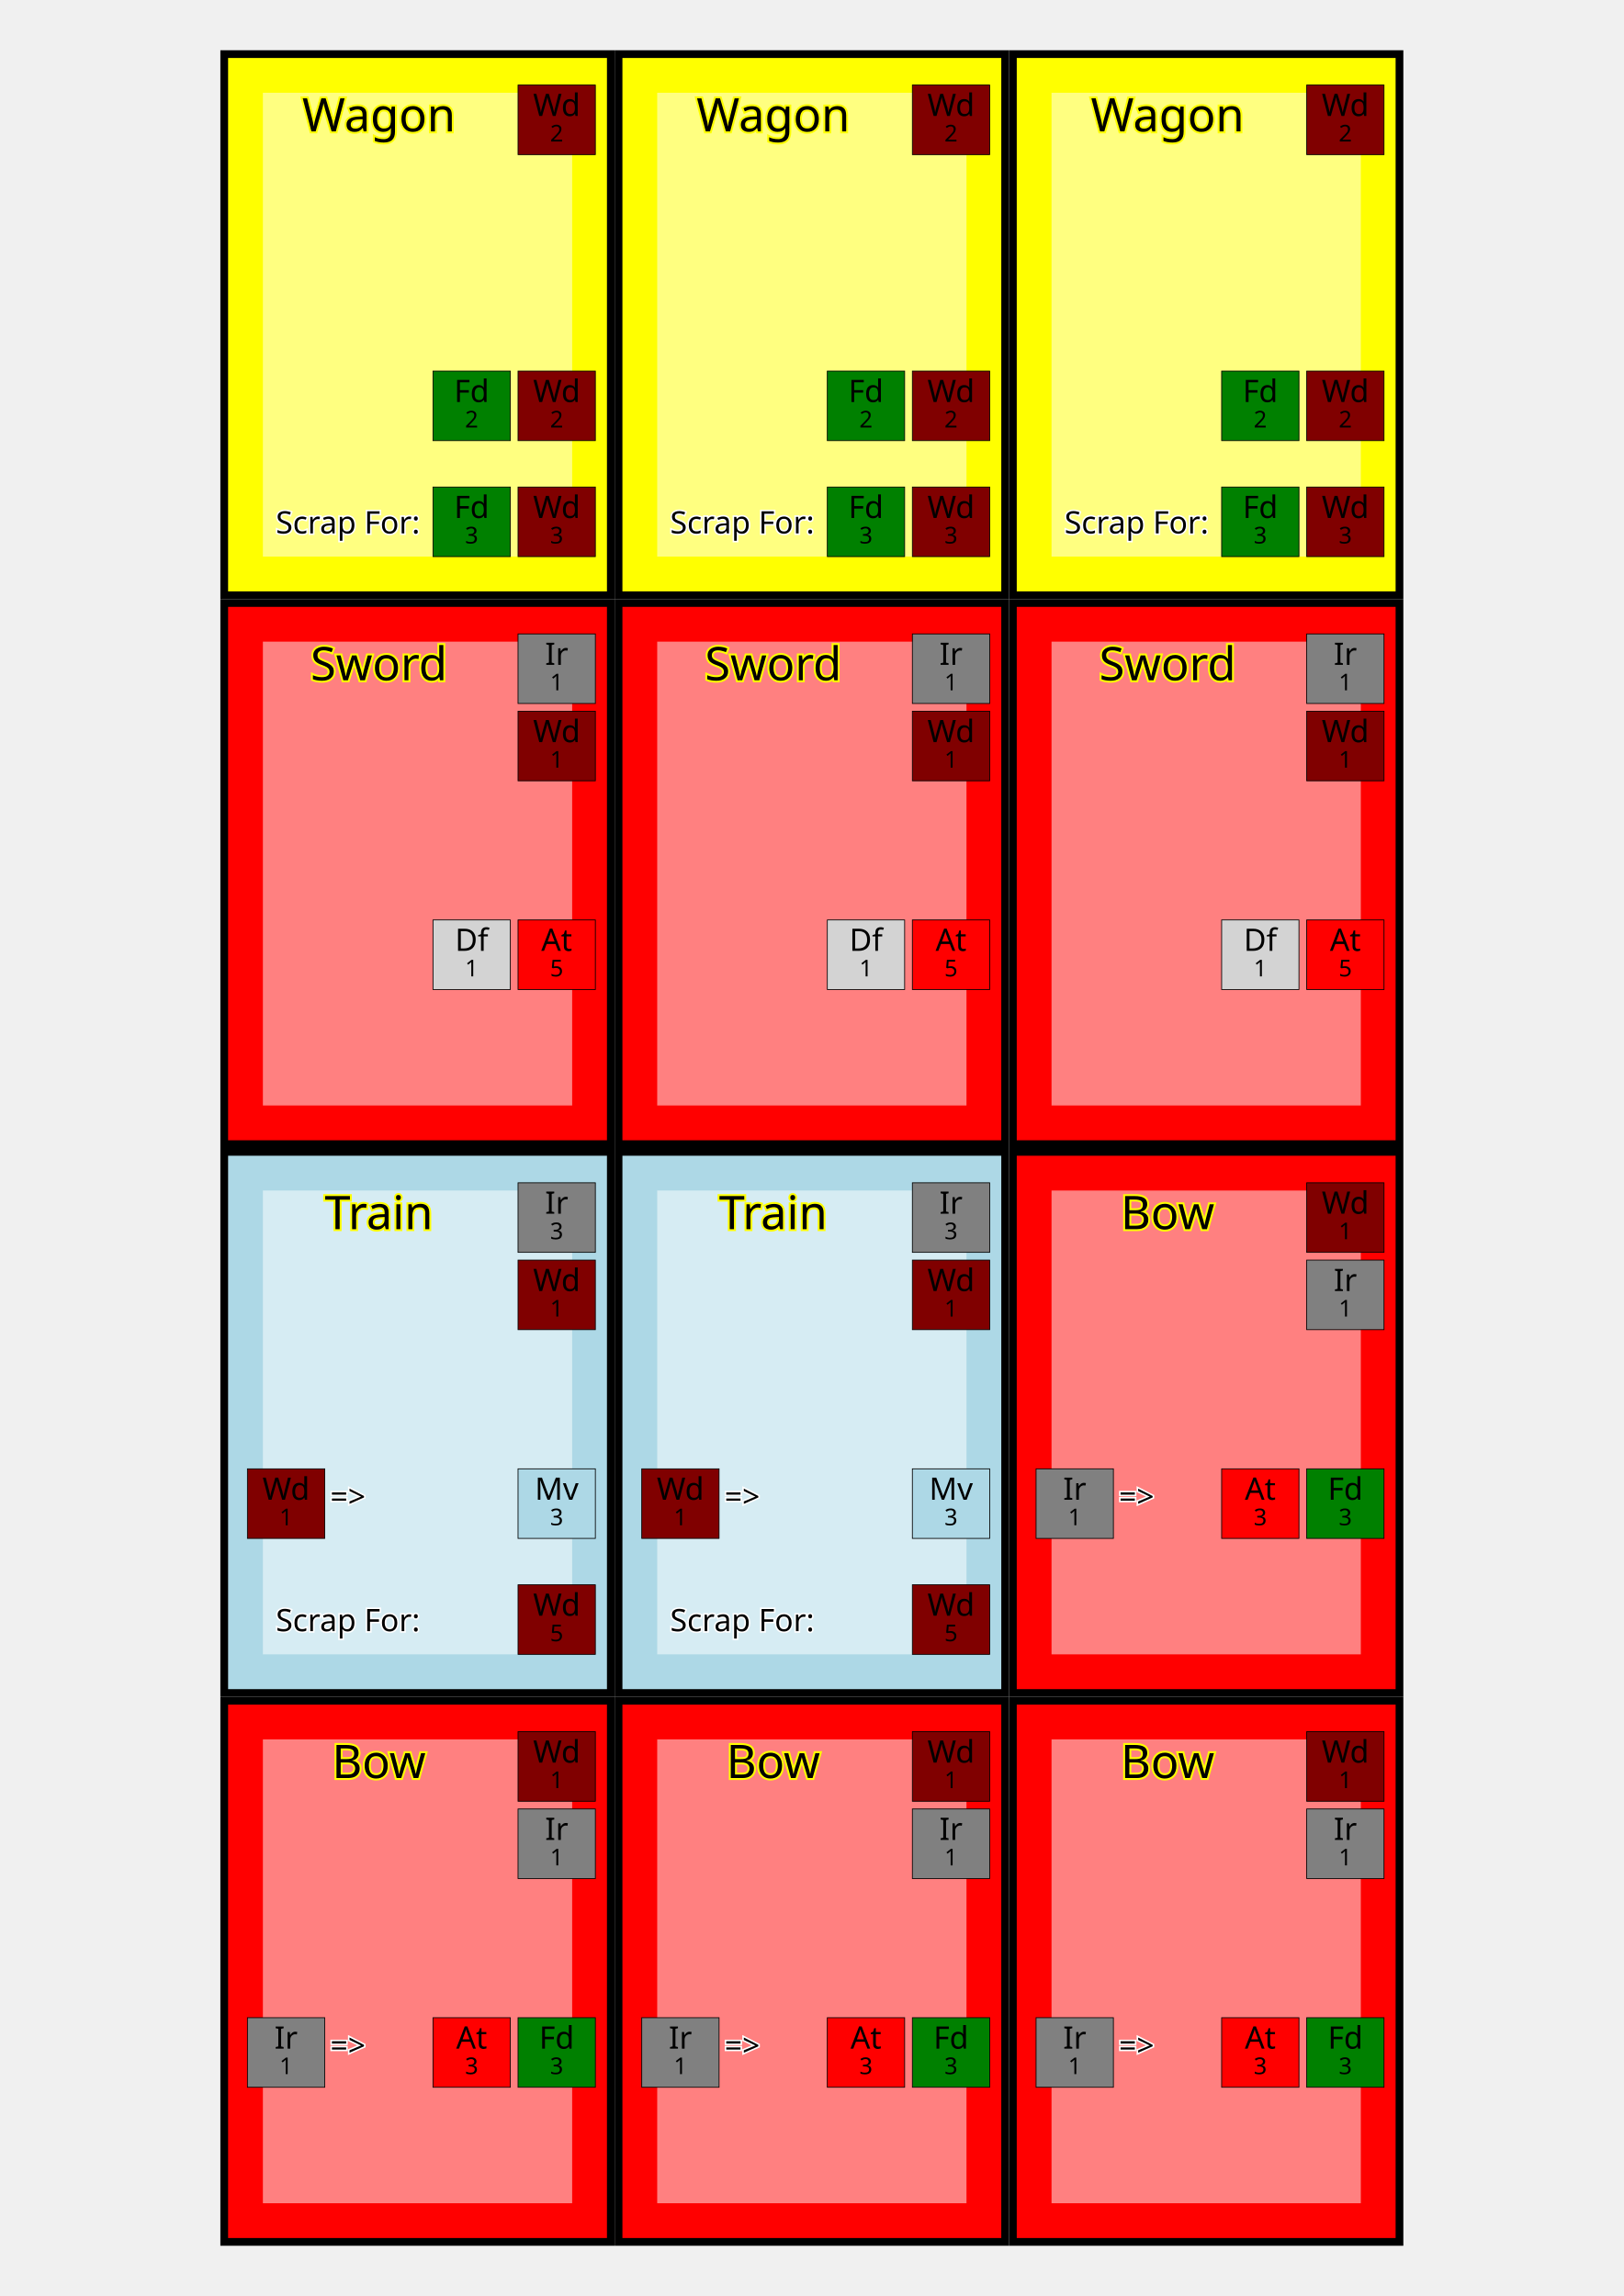
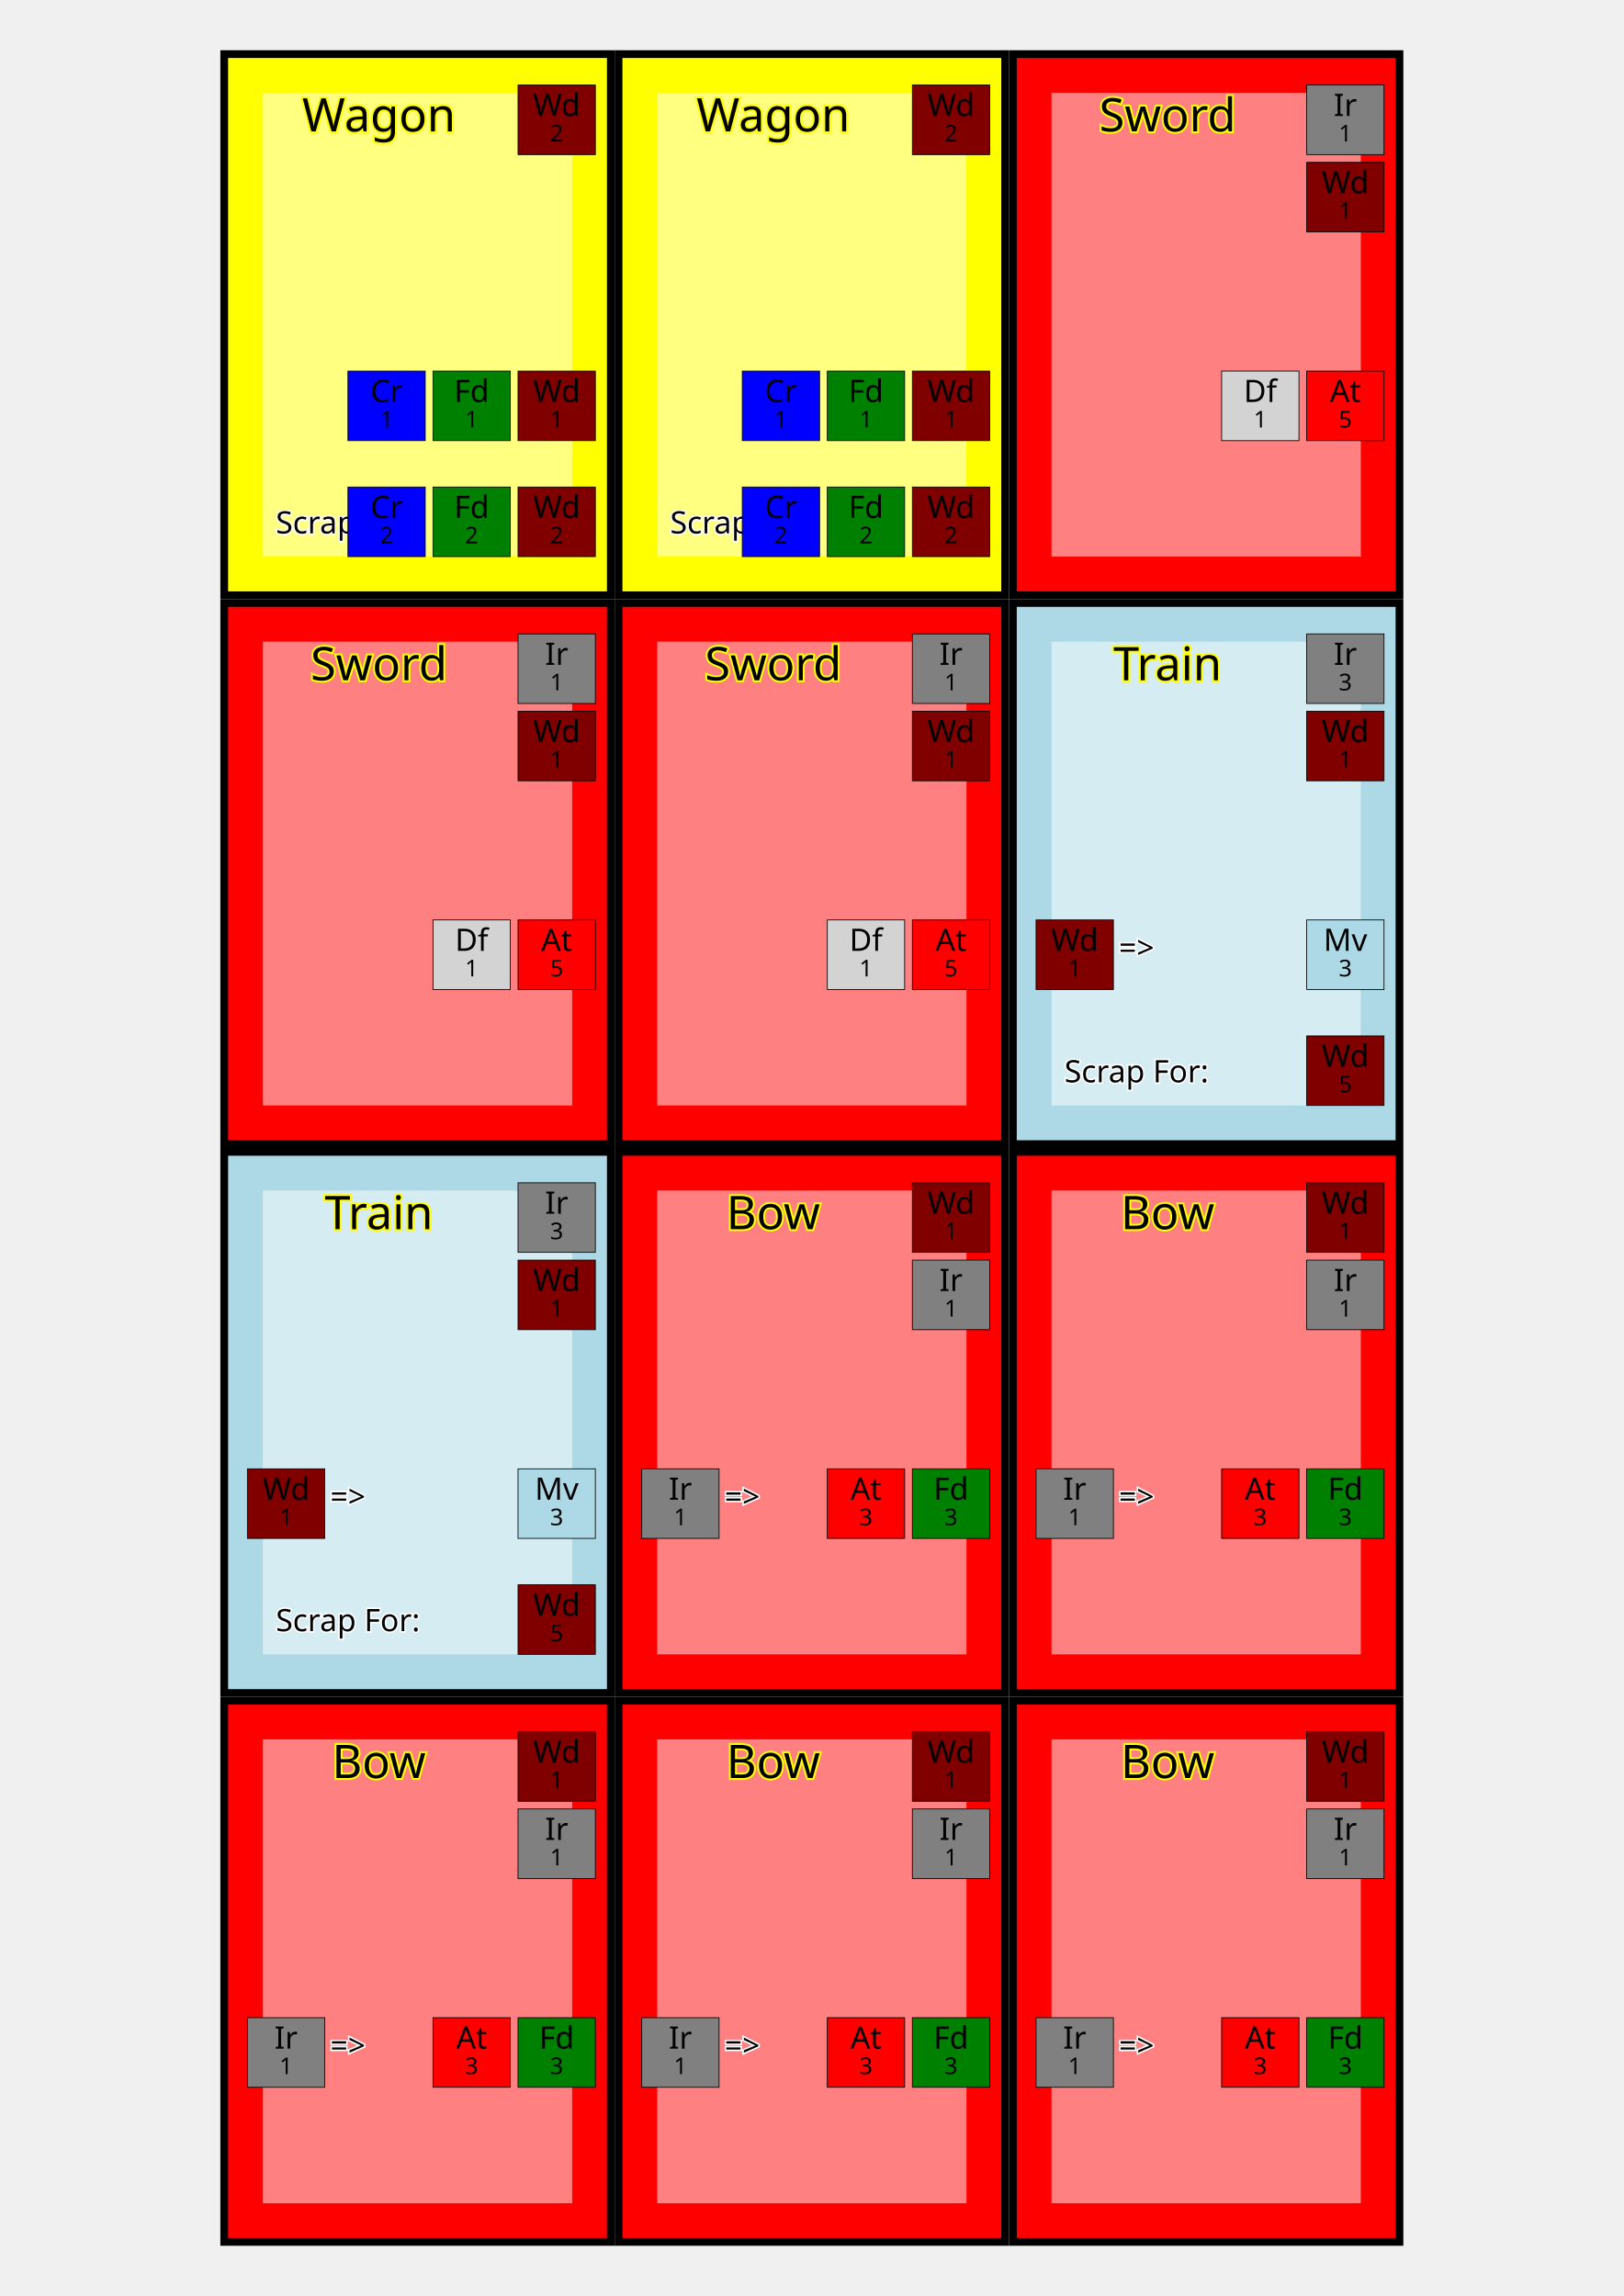
<svg xmlns="http://www.w3.org/2000/svg" version="1.1" width="210mm" height="297mm" viewBox="0 0 210 297">
  <g transform="translate(29 7)">
    <rect x="0" y="0" width="50" height="70" fill="yellow" stroke="black" stroke-width="1" />
    <rect x="5" y="5" width="40" height="60" fill="White" stroke="None" opacity="0.5" />
    <text x="20" y="10" fill="black" stroke="yellow" stroke-width="0.5" style="paint-order:stroke" text-anchor="middle" font-size="6" font-family="Rockwell">Wagon</text>
    <rect x="38" y="4" width="10" height="9" fill="maroon" stroke="black" stroke-width="0.1" />
    <text x="43" y="8" font-size="4" font-family="Rockwell" text-anchor="middle">Wd</text>
    <text x="43" y="11.3" font-size="3" font-family="Rockwell" text-anchor="middle">2</text>
    <rect x="38" y="41" width="10" height="9" fill="maroon" stroke="black" stroke-width="0.1" />
    <text x="43" y="45" font-size="4" font-family="Rockwell" text-anchor="middle">Wd</text>
-     <text x="43" y="48.3" font-size="3" font-family="Rockwell" text-anchor="middle">2</text>
+     <text x="43" y="48.3" font-size="3" font-family="Rockwell" text-anchor="middle">1</text>
    <rect x="27" y="41" width="10" height="9" fill="green" stroke="black" stroke-width="0.1" />
    <text x="32" y="45" font-size="4" font-family="Rockwell" text-anchor="middle">Fd</text>
-     <text x="32" y="48.3" font-size="3" font-family="Rockwell" text-anchor="middle">2</text>
-     <text x="16" y="62" fill="black" stroke="white" stroke-width="0.4" style="paint-order:stroke" text-anchor="middle" font-size="4" font-family="Rockwell">Scrap For:</text>
-     <rect x="38" y="56" width="10" height="9" fill="maroon" stroke="black" stroke-width="0.1" />
-     <text x="43" y="60" font-size="4" font-family="Rockwell" text-anchor="middle">Wd</text>
-     <text x="43" y="63.3" font-size="3" font-family="Rockwell" text-anchor="middle">3</text>
+     <text x="32" y="48.3" font-size="3" font-family="Rockwell" text-anchor="middle">1</text>
+     <rect x="16" y="41" width="10" height="9" fill="blue" stroke="black" stroke-width="0.1" />
+     <text x="21" y="45" font-size="4" font-family="Rockwell" text-anchor="middle">Cr</text>
+     <text x="21" y="48.3" font-size="3" font-family="Rockwell" text-anchor="middle">1</text>
+     <text x="16" y="62" fill="black" stroke="white" stroke-width="0.4" style="paint-order:stroke" text-anchor="middle" font-size="4" font-family="Rockwell">Scrap For:</text>
+     <rect x="38" y="56" width="10" height="9" fill="maroon" stroke="black" stroke-width="0.1" />
+     <text x="43" y="60" font-size="4" font-family="Rockwell" text-anchor="middle">Wd</text>
+     <text x="43" y="63.3" font-size="3" font-family="Rockwell" text-anchor="middle">2</text>
    <rect x="27" y="56" width="10" height="9" fill="green" stroke="black" stroke-width="0.1" />
    <text x="32" y="60" font-size="4" font-family="Rockwell" text-anchor="middle">Fd</text>
-     <text x="32" y="63.3" font-size="3" font-family="Rockwell" text-anchor="middle">3</text>
+     <text x="32" y="63.3" font-size="3" font-family="Rockwell" text-anchor="middle">2</text>
+     <rect x="16" y="56" width="10" height="9" fill="blue" stroke="black" stroke-width="0.1" />
+     <text x="21" y="60" font-size="4" font-family="Rockwell" text-anchor="middle">Cr</text>
+     <text x="21" y="63.3" font-size="3" font-family="Rockwell" text-anchor="middle">2</text>
  </g>
  <g transform="translate(80 7)">
    <rect x="0" y="0" width="50" height="70" fill="yellow" stroke="black" stroke-width="1" />
    <rect x="5" y="5" width="40" height="60" fill="White" stroke="None" opacity="0.5" />
    <text x="20" y="10" fill="black" stroke="yellow" stroke-width="0.5" style="paint-order:stroke" text-anchor="middle" font-size="6" font-family="Rockwell">Wagon</text>
    <rect x="38" y="4" width="10" height="9" fill="maroon" stroke="black" stroke-width="0.1" />
    <text x="43" y="8" font-size="4" font-family="Rockwell" text-anchor="middle">Wd</text>
    <text x="43" y="11.3" font-size="3" font-family="Rockwell" text-anchor="middle">2</text>
    <rect x="38" y="41" width="10" height="9" fill="maroon" stroke="black" stroke-width="0.1" />
    <text x="43" y="45" font-size="4" font-family="Rockwell" text-anchor="middle">Wd</text>
-     <text x="43" y="48.3" font-size="3" font-family="Rockwell" text-anchor="middle">2</text>
+     <text x="43" y="48.3" font-size="3" font-family="Rockwell" text-anchor="middle">1</text>
    <rect x="27" y="41" width="10" height="9" fill="green" stroke="black" stroke-width="0.1" />
    <text x="32" y="45" font-size="4" font-family="Rockwell" text-anchor="middle">Fd</text>
-     <text x="32" y="48.3" font-size="3" font-family="Rockwell" text-anchor="middle">2</text>
-     <text x="16" y="62" fill="black" stroke="white" stroke-width="0.4" style="paint-order:stroke" text-anchor="middle" font-size="4" font-family="Rockwell">Scrap For:</text>
-     <rect x="38" y="56" width="10" height="9" fill="maroon" stroke="black" stroke-width="0.1" />
-     <text x="43" y="60" font-size="4" font-family="Rockwell" text-anchor="middle">Wd</text>
-     <text x="43" y="63.3" font-size="3" font-family="Rockwell" text-anchor="middle">3</text>
+     <text x="32" y="48.3" font-size="3" font-family="Rockwell" text-anchor="middle">1</text>
+     <rect x="16" y="41" width="10" height="9" fill="blue" stroke="black" stroke-width="0.1" />
+     <text x="21" y="45" font-size="4" font-family="Rockwell" text-anchor="middle">Cr</text>
+     <text x="21" y="48.3" font-size="3" font-family="Rockwell" text-anchor="middle">1</text>
+     <text x="16" y="62" fill="black" stroke="white" stroke-width="0.4" style="paint-order:stroke" text-anchor="middle" font-size="4" font-family="Rockwell">Scrap For:</text>
+     <rect x="38" y="56" width="10" height="9" fill="maroon" stroke="black" stroke-width="0.1" />
+     <text x="43" y="60" font-size="4" font-family="Rockwell" text-anchor="middle">Wd</text>
+     <text x="43" y="63.3" font-size="3" font-family="Rockwell" text-anchor="middle">2</text>
    <rect x="27" y="56" width="10" height="9" fill="green" stroke="black" stroke-width="0.1" />
    <text x="32" y="60" font-size="4" font-family="Rockwell" text-anchor="middle">Fd</text>
-     <text x="32" y="63.3" font-size="3" font-family="Rockwell" text-anchor="middle">3</text>
+     <text x="32" y="63.3" font-size="3" font-family="Rockwell" text-anchor="middle">2</text>
+     <rect x="16" y="56" width="10" height="9" fill="blue" stroke="black" stroke-width="0.1" />
+     <text x="21" y="60" font-size="4" font-family="Rockwell" text-anchor="middle">Cr</text>
+     <text x="21" y="63.3" font-size="3" font-family="Rockwell" text-anchor="middle">2</text>
  </g>
  <g transform="translate(131 7)">
-     <rect x="0" y="0" width="50" height="70" fill="yellow" stroke="black" stroke-width="1" />
-     <rect x="5" y="5" width="40" height="60" fill="White" stroke="None" opacity="0.5" />
-     <text x="20" y="10" fill="black" stroke="yellow" stroke-width="0.5" style="paint-order:stroke" text-anchor="middle" font-size="6" font-family="Rockwell">Wagon</text>
-     <rect x="38" y="4" width="10" height="9" fill="maroon" stroke="black" stroke-width="0.1" />
-     <text x="43" y="8" font-size="4" font-family="Rockwell" text-anchor="middle">Wd</text>
-     <text x="43" y="11.3" font-size="3" font-family="Rockwell" text-anchor="middle">2</text>
-     <rect x="38" y="41" width="10" height="9" fill="maroon" stroke="black" stroke-width="0.1" />
-     <text x="43" y="45" font-size="4" font-family="Rockwell" text-anchor="middle">Wd</text>
-     <text x="43" y="48.3" font-size="3" font-family="Rockwell" text-anchor="middle">2</text>
-     <rect x="27" y="41" width="10" height="9" fill="green" stroke="black" stroke-width="0.1" />
-     <text x="32" y="45" font-size="4" font-family="Rockwell" text-anchor="middle">Fd</text>
-     <text x="32" y="48.3" font-size="3" font-family="Rockwell" text-anchor="middle">2</text>
-     <text x="16" y="62" fill="black" stroke="white" stroke-width="0.4" style="paint-order:stroke" text-anchor="middle" font-size="4" font-family="Rockwell">Scrap For:</text>
-     <rect x="38" y="56" width="10" height="9" fill="maroon" stroke="black" stroke-width="0.1" />
-     <text x="43" y="60" font-size="4" font-family="Rockwell" text-anchor="middle">Wd</text>
-     <text x="43" y="63.3" font-size="3" font-family="Rockwell" text-anchor="middle">3</text>
-     <rect x="27" y="56" width="10" height="9" fill="green" stroke="black" stroke-width="0.1" />
-     <text x="32" y="60" font-size="4" font-family="Rockwell" text-anchor="middle">Fd</text>
-     <text x="32" y="63.3" font-size="3" font-family="Rockwell" text-anchor="middle">3</text>
-   </g>
-   <g transform="translate(29 78)">
    <rect x="0" y="0" width="50" height="70" fill="red" stroke="black" stroke-width="1" />
    <rect x="5" y="5" width="40" height="60" fill="White" stroke="None" opacity="0.5" />
    <text x="20" y="10" fill="black" stroke="yellow" stroke-width="0.5" style="paint-order:stroke" text-anchor="middle" font-size="6" font-family="Rockwell">Sword</text>
    <rect x="38" y="4" width="10" height="9" fill="gray" stroke="black" stroke-width="0.1" />
    <text x="43" y="8" font-size="4" font-family="Rockwell" text-anchor="middle">Ir</text>
    <text x="43" y="11.3" font-size="3" font-family="Rockwell" text-anchor="middle">1</text>
    <rect x="38" y="14" width="10" height="9" fill="maroon" stroke="black" stroke-width="0.1" />
    <text x="43" y="18" font-size="4" font-family="Rockwell" text-anchor="middle">Wd</text>
    <text x="43" y="21.3" font-size="3" font-family="Rockwell" text-anchor="middle">1</text>
    <rect x="38" y="41" width="10" height="9" fill="red" stroke="black" stroke-width="0.1" />
    <text x="43" y="45" font-size="4" font-family="Rockwell" text-anchor="middle">At</text>
    <text x="43" y="48.3" font-size="3" font-family="Rockwell" text-anchor="middle">5</text>
    <rect x="27" y="41" width="10" height="9" fill="lightgray" stroke="black" stroke-width="0.1" />
    <text x="32" y="45" font-size="4" font-family="Rockwell" text-anchor="middle">Df</text>
    <text x="32" y="48.3" font-size="3" font-family="Rockwell" text-anchor="middle">1</text>
  </g>
-   <g transform="translate(80 78)">
+   <g transform="translate(29 78)">
    <rect x="0" y="0" width="50" height="70" fill="red" stroke="black" stroke-width="1" />
    <rect x="5" y="5" width="40" height="60" fill="White" stroke="None" opacity="0.5" />
    <text x="20" y="10" fill="black" stroke="yellow" stroke-width="0.5" style="paint-order:stroke" text-anchor="middle" font-size="6" font-family="Rockwell">Sword</text>
    <rect x="38" y="4" width="10" height="9" fill="gray" stroke="black" stroke-width="0.1" />
    <text x="43" y="8" font-size="4" font-family="Rockwell" text-anchor="middle">Ir</text>
    <text x="43" y="11.3" font-size="3" font-family="Rockwell" text-anchor="middle">1</text>
    <rect x="38" y="14" width="10" height="9" fill="maroon" stroke="black" stroke-width="0.1" />
    <text x="43" y="18" font-size="4" font-family="Rockwell" text-anchor="middle">Wd</text>
    <text x="43" y="21.3" font-size="3" font-family="Rockwell" text-anchor="middle">1</text>
    <rect x="38" y="41" width="10" height="9" fill="red" stroke="black" stroke-width="0.1" />
    <text x="43" y="45" font-size="4" font-family="Rockwell" text-anchor="middle">At</text>
    <text x="43" y="48.3" font-size="3" font-family="Rockwell" text-anchor="middle">5</text>
    <rect x="27" y="41" width="10" height="9" fill="lightgray" stroke="black" stroke-width="0.1" />
    <text x="32" y="45" font-size="4" font-family="Rockwell" text-anchor="middle">Df</text>
    <text x="32" y="48.3" font-size="3" font-family="Rockwell" text-anchor="middle">1</text>
  </g>
-   <g transform="translate(131 78)">
+   <g transform="translate(80 78)">
    <rect x="0" y="0" width="50" height="70" fill="red" stroke="black" stroke-width="1" />
    <rect x="5" y="5" width="40" height="60" fill="White" stroke="None" opacity="0.5" />
    <text x="20" y="10" fill="black" stroke="yellow" stroke-width="0.5" style="paint-order:stroke" text-anchor="middle" font-size="6" font-family="Rockwell">Sword</text>
    <rect x="38" y="4" width="10" height="9" fill="gray" stroke="black" stroke-width="0.1" />
    <text x="43" y="8" font-size="4" font-family="Rockwell" text-anchor="middle">Ir</text>
    <text x="43" y="11.3" font-size="3" font-family="Rockwell" text-anchor="middle">1</text>
    <rect x="38" y="14" width="10" height="9" fill="maroon" stroke="black" stroke-width="0.1" />
    <text x="43" y="18" font-size="4" font-family="Rockwell" text-anchor="middle">Wd</text>
    <text x="43" y="21.3" font-size="3" font-family="Rockwell" text-anchor="middle">1</text>
    <rect x="38" y="41" width="10" height="9" fill="red" stroke="black" stroke-width="0.1" />
    <text x="43" y="45" font-size="4" font-family="Rockwell" text-anchor="middle">At</text>
    <text x="43" y="48.3" font-size="3" font-family="Rockwell" text-anchor="middle">5</text>
    <rect x="27" y="41" width="10" height="9" fill="lightgray" stroke="black" stroke-width="0.1" />
    <text x="32" y="45" font-size="4" font-family="Rockwell" text-anchor="middle">Df</text>
    <text x="32" y="48.3" font-size="3" font-family="Rockwell" text-anchor="middle">1</text>
  </g>
+   <g transform="translate(131 78)">
+     <rect x="0" y="0" width="50" height="70" fill="lightblue" stroke="black" stroke-width="1" />
+     <rect x="5" y="5" width="40" height="60" fill="White" stroke="None" opacity="0.5" />
+     <text x="20" y="10" fill="black" stroke="yellow" stroke-width="0.5" style="paint-order:stroke" text-anchor="middle" font-size="6" font-family="Rockwell">Train</text>
+     <rect x="38" y="4" width="10" height="9" fill="gray" stroke="black" stroke-width="0.1" />
+     <text x="43" y="8" font-size="4" font-family="Rockwell" text-anchor="middle">Ir</text>
+     <text x="43" y="11.3" font-size="3" font-family="Rockwell" text-anchor="middle">3</text>
+     <rect x="38" y="14" width="10" height="9" fill="maroon" stroke="black" stroke-width="0.1" />
+     <text x="43" y="18" font-size="4" font-family="Rockwell" text-anchor="middle">Wd</text>
+     <text x="43" y="21.3" font-size="3" font-family="Rockwell" text-anchor="middle">1</text>
+     <rect x="38" y="41" width="10" height="9" fill="lightblue" stroke="black" stroke-width="0.1" />
+     <text x="43" y="45" font-size="4" font-family="Rockwell" text-anchor="middle">Mv</text>
+     <text x="43" y="48.3" font-size="3" font-family="Rockwell" text-anchor="middle">3</text>
+     <rect x="3" y="41" width="10" height="9" fill="maroon" stroke="black" stroke-width="0.1" />
+     <text x="8" y="45" font-size="4" font-family="Rockwell" text-anchor="middle">Wd</text>
+     <text x="8" y="48.3" font-size="3" font-family="Rockwell" text-anchor="middle">1</text>
+     <text x="16" y="46" fill="black" stroke="white" stroke-width="0.4" style="paint-order:stroke" text-anchor="middle" font-size="4" font-family="Rockwell">=&gt;</text>
+     <text x="16" y="62" fill="black" stroke="white" stroke-width="0.4" style="paint-order:stroke" text-anchor="middle" font-size="4" font-family="Rockwell">Scrap For:</text>
+     <rect x="38" y="56" width="10" height="9" fill="maroon" stroke="black" stroke-width="0.1" />
+     <text x="43" y="60" font-size="4" font-family="Rockwell" text-anchor="middle">Wd</text>
+     <text x="43" y="63.3" font-size="3" font-family="Rockwell" text-anchor="middle">5</text>
+   </g>
  <g transform="translate(29 149)">
    <rect x="0" y="0" width="50" height="70" fill="lightblue" stroke="black" stroke-width="1" />
    <rect x="5" y="5" width="40" height="60" fill="White" stroke="None" opacity="0.5" />
    <text x="20" y="10" fill="black" stroke="yellow" stroke-width="0.5" style="paint-order:stroke" text-anchor="middle" font-size="6" font-family="Rockwell">Train</text>
    <rect x="38" y="4" width="10" height="9" fill="gray" stroke="black" stroke-width="0.1" />
    <text x="43" y="8" font-size="4" font-family="Rockwell" text-anchor="middle">Ir</text>
    <text x="43" y="11.3" font-size="3" font-family="Rockwell" text-anchor="middle">3</text>
    <rect x="38" y="14" width="10" height="9" fill="maroon" stroke="black" stroke-width="0.1" />
    <text x="43" y="18" font-size="4" font-family="Rockwell" text-anchor="middle">Wd</text>
    <text x="43" y="21.3" font-size="3" font-family="Rockwell" text-anchor="middle">1</text>
    <rect x="38" y="41" width="10" height="9" fill="lightblue" stroke="black" stroke-width="0.1" />
    <text x="43" y="45" font-size="4" font-family="Rockwell" text-anchor="middle">Mv</text>
    <text x="43" y="48.3" font-size="3" font-family="Rockwell" text-anchor="middle">3</text>
    <rect x="3" y="41" width="10" height="9" fill="maroon" stroke="black" stroke-width="0.1" />
    <text x="8" y="45" font-size="4" font-family="Rockwell" text-anchor="middle">Wd</text>
    <text x="8" y="48.3" font-size="3" font-family="Rockwell" text-anchor="middle">1</text>
    <text x="16" y="46" fill="black" stroke="white" stroke-width="0.4" style="paint-order:stroke" text-anchor="middle" font-size="4" font-family="Rockwell">=&gt;</text>
    <text x="16" y="62" fill="black" stroke="white" stroke-width="0.4" style="paint-order:stroke" text-anchor="middle" font-size="4" font-family="Rockwell">Scrap For:</text>
    <rect x="38" y="56" width="10" height="9" fill="maroon" stroke="black" stroke-width="0.1" />
    <text x="43" y="60" font-size="4" font-family="Rockwell" text-anchor="middle">Wd</text>
    <text x="43" y="63.3" font-size="3" font-family="Rockwell" text-anchor="middle">5</text>
  </g>
  <g transform="translate(80 149)">
-     <rect x="0" y="0" width="50" height="70" fill="lightblue" stroke="black" stroke-width="1" />
-     <rect x="5" y="5" width="40" height="60" fill="White" stroke="None" opacity="0.5" />
-     <text x="20" y="10" fill="black" stroke="yellow" stroke-width="0.5" style="paint-order:stroke" text-anchor="middle" font-size="6" font-family="Rockwell">Train</text>
-     <rect x="38" y="4" width="10" height="9" fill="gray" stroke="black" stroke-width="0.1" />
-     <text x="43" y="8" font-size="4" font-family="Rockwell" text-anchor="middle">Ir</text>
-     <text x="43" y="11.3" font-size="3" font-family="Rockwell" text-anchor="middle">3</text>
-     <rect x="38" y="14" width="10" height="9" fill="maroon" stroke="black" stroke-width="0.1" />
-     <text x="43" y="18" font-size="4" font-family="Rockwell" text-anchor="middle">Wd</text>
-     <text x="43" y="21.3" font-size="3" font-family="Rockwell" text-anchor="middle">1</text>
-     <rect x="38" y="41" width="10" height="9" fill="lightblue" stroke="black" stroke-width="0.1" />
-     <text x="43" y="45" font-size="4" font-family="Rockwell" text-anchor="middle">Mv</text>
-     <text x="43" y="48.3" font-size="3" font-family="Rockwell" text-anchor="middle">3</text>
-     <rect x="3" y="41" width="10" height="9" fill="maroon" stroke="black" stroke-width="0.1" />
-     <text x="8" y="45" font-size="4" font-family="Rockwell" text-anchor="middle">Wd</text>
-     <text x="8" y="48.3" font-size="3" font-family="Rockwell" text-anchor="middle">1</text>
-     <text x="16" y="46" fill="black" stroke="white" stroke-width="0.4" style="paint-order:stroke" text-anchor="middle" font-size="4" font-family="Rockwell">=&gt;</text>
-     <text x="16" y="62" fill="black" stroke="white" stroke-width="0.4" style="paint-order:stroke" text-anchor="middle" font-size="4" font-family="Rockwell">Scrap For:</text>
-     <rect x="38" y="56" width="10" height="9" fill="maroon" stroke="black" stroke-width="0.1" />
-     <text x="43" y="60" font-size="4" font-family="Rockwell" text-anchor="middle">Wd</text>
-     <text x="43" y="63.3" font-size="3" font-family="Rockwell" text-anchor="middle">5</text>
+     <rect x="0" y="0" width="50" height="70" fill="red" stroke="black" stroke-width="1" />
+     <rect x="5" y="5" width="40" height="60" fill="White" stroke="None" opacity="0.5" />
+     <text x="20" y="10" fill="black" stroke="yellow" stroke-width="0.5" style="paint-order:stroke" text-anchor="middle" font-size="6" font-family="Rockwell">Bow</text>
+     <rect x="38" y="4" width="10" height="9" fill="maroon" stroke="black" stroke-width="0.1" />
+     <text x="43" y="8" font-size="4" font-family="Rockwell" text-anchor="middle">Wd</text>
+     <text x="43" y="11.3" font-size="3" font-family="Rockwell" text-anchor="middle">1</text>
+     <rect x="38" y="14" width="10" height="9" fill="gray" stroke="black" stroke-width="0.1" />
+     <text x="43" y="18" font-size="4" font-family="Rockwell" text-anchor="middle">Ir</text>
+     <text x="43" y="21.3" font-size="3" font-family="Rockwell" text-anchor="middle">1</text>
+     <rect x="38" y="41" width="10" height="9" fill="green" stroke="black" stroke-width="0.1" />
+     <text x="43" y="45" font-size="4" font-family="Rockwell" text-anchor="middle">Fd</text>
+     <text x="43" y="48.3" font-size="3" font-family="Rockwell" text-anchor="middle">3</text>
+     <rect x="27" y="41" width="10" height="9" fill="red" stroke="black" stroke-width="0.1" />
+     <text x="32" y="45" font-size="4" font-family="Rockwell" text-anchor="middle">At</text>
+     <text x="32" y="48.3" font-size="3" font-family="Rockwell" text-anchor="middle">3</text>
+     <rect x="3" y="41" width="10" height="9" fill="gray" stroke="black" stroke-width="0.1" />
+     <text x="8" y="45" font-size="4" font-family="Rockwell" text-anchor="middle">Ir</text>
+     <text x="8" y="48.3" font-size="3" font-family="Rockwell" text-anchor="middle">1</text>
+     <text x="16" y="46" fill="black" stroke="white" stroke-width="0.4" style="paint-order:stroke" text-anchor="middle" font-size="4" font-family="Rockwell">=&gt;</text>
  </g>
  <g transform="translate(131 149)">
    <rect x="0" y="0" width="50" height="70" fill="red" stroke="black" stroke-width="1" />
    <rect x="5" y="5" width="40" height="60" fill="White" stroke="None" opacity="0.5" />
    <text x="20" y="10" fill="black" stroke="yellow" stroke-width="0.5" style="paint-order:stroke" text-anchor="middle" font-size="6" font-family="Rockwell">Bow</text>
    <rect x="38" y="4" width="10" height="9" fill="maroon" stroke="black" stroke-width="0.1" />
    <text x="43" y="8" font-size="4" font-family="Rockwell" text-anchor="middle">Wd</text>
    <text x="43" y="11.3" font-size="3" font-family="Rockwell" text-anchor="middle">1</text>
    <rect x="38" y="14" width="10" height="9" fill="gray" stroke="black" stroke-width="0.1" />
    <text x="43" y="18" font-size="4" font-family="Rockwell" text-anchor="middle">Ir</text>
    <text x="43" y="21.3" font-size="3" font-family="Rockwell" text-anchor="middle">1</text>
    <rect x="38" y="41" width="10" height="9" fill="green" stroke="black" stroke-width="0.1" />
    <text x="43" y="45" font-size="4" font-family="Rockwell" text-anchor="middle">Fd</text>
    <text x="43" y="48.3" font-size="3" font-family="Rockwell" text-anchor="middle">3</text>
    <rect x="27" y="41" width="10" height="9" fill="red" stroke="black" stroke-width="0.1" />
    <text x="32" y="45" font-size="4" font-family="Rockwell" text-anchor="middle">At</text>
    <text x="32" y="48.3" font-size="3" font-family="Rockwell" text-anchor="middle">3</text>
    <rect x="3" y="41" width="10" height="9" fill="gray" stroke="black" stroke-width="0.1" />
    <text x="8" y="45" font-size="4" font-family="Rockwell" text-anchor="middle">Ir</text>
    <text x="8" y="48.3" font-size="3" font-family="Rockwell" text-anchor="middle">1</text>
    <text x="16" y="46" fill="black" stroke="white" stroke-width="0.4" style="paint-order:stroke" text-anchor="middle" font-size="4" font-family="Rockwell">=&gt;</text>
  </g>
  <g transform="translate(29 220)">
    <rect x="0" y="0" width="50" height="70" fill="red" stroke="black" stroke-width="1" />
    <rect x="5" y="5" width="40" height="60" fill="White" stroke="None" opacity="0.5" />
    <text x="20" y="10" fill="black" stroke="yellow" stroke-width="0.5" style="paint-order:stroke" text-anchor="middle" font-size="6" font-family="Rockwell">Bow</text>
    <rect x="38" y="4" width="10" height="9" fill="maroon" stroke="black" stroke-width="0.1" />
    <text x="43" y="8" font-size="4" font-family="Rockwell" text-anchor="middle">Wd</text>
    <text x="43" y="11.3" font-size="3" font-family="Rockwell" text-anchor="middle">1</text>
    <rect x="38" y="14" width="10" height="9" fill="gray" stroke="black" stroke-width="0.1" />
    <text x="43" y="18" font-size="4" font-family="Rockwell" text-anchor="middle">Ir</text>
    <text x="43" y="21.3" font-size="3" font-family="Rockwell" text-anchor="middle">1</text>
    <rect x="38" y="41" width="10" height="9" fill="green" stroke="black" stroke-width="0.1" />
    <text x="43" y="45" font-size="4" font-family="Rockwell" text-anchor="middle">Fd</text>
    <text x="43" y="48.3" font-size="3" font-family="Rockwell" text-anchor="middle">3</text>
    <rect x="27" y="41" width="10" height="9" fill="red" stroke="black" stroke-width="0.1" />
    <text x="32" y="45" font-size="4" font-family="Rockwell" text-anchor="middle">At</text>
    <text x="32" y="48.3" font-size="3" font-family="Rockwell" text-anchor="middle">3</text>
    <rect x="3" y="41" width="10" height="9" fill="gray" stroke="black" stroke-width="0.1" />
    <text x="8" y="45" font-size="4" font-family="Rockwell" text-anchor="middle">Ir</text>
    <text x="8" y="48.3" font-size="3" font-family="Rockwell" text-anchor="middle">1</text>
    <text x="16" y="46" fill="black" stroke="white" stroke-width="0.4" style="paint-order:stroke" text-anchor="middle" font-size="4" font-family="Rockwell">=&gt;</text>
  </g>
  <g transform="translate(80 220)">
    <rect x="0" y="0" width="50" height="70" fill="red" stroke="black" stroke-width="1" />
    <rect x="5" y="5" width="40" height="60" fill="White" stroke="None" opacity="0.5" />
    <text x="20" y="10" fill="black" stroke="yellow" stroke-width="0.5" style="paint-order:stroke" text-anchor="middle" font-size="6" font-family="Rockwell">Bow</text>
    <rect x="38" y="4" width="10" height="9" fill="maroon" stroke="black" stroke-width="0.1" />
    <text x="43" y="8" font-size="4" font-family="Rockwell" text-anchor="middle">Wd</text>
    <text x="43" y="11.3" font-size="3" font-family="Rockwell" text-anchor="middle">1</text>
    <rect x="38" y="14" width="10" height="9" fill="gray" stroke="black" stroke-width="0.1" />
    <text x="43" y="18" font-size="4" font-family="Rockwell" text-anchor="middle">Ir</text>
    <text x="43" y="21.3" font-size="3" font-family="Rockwell" text-anchor="middle">1</text>
    <rect x="38" y="41" width="10" height="9" fill="green" stroke="black" stroke-width="0.1" />
    <text x="43" y="45" font-size="4" font-family="Rockwell" text-anchor="middle">Fd</text>
    <text x="43" y="48.3" font-size="3" font-family="Rockwell" text-anchor="middle">3</text>
    <rect x="27" y="41" width="10" height="9" fill="red" stroke="black" stroke-width="0.1" />
    <text x="32" y="45" font-size="4" font-family="Rockwell" text-anchor="middle">At</text>
    <text x="32" y="48.3" font-size="3" font-family="Rockwell" text-anchor="middle">3</text>
    <rect x="3" y="41" width="10" height="9" fill="gray" stroke="black" stroke-width="0.1" />
    <text x="8" y="45" font-size="4" font-family="Rockwell" text-anchor="middle">Ir</text>
    <text x="8" y="48.3" font-size="3" font-family="Rockwell" text-anchor="middle">1</text>
    <text x="16" y="46" fill="black" stroke="white" stroke-width="0.4" style="paint-order:stroke" text-anchor="middle" font-size="4" font-family="Rockwell">=&gt;</text>
  </g>
  <g transform="translate(131 220)">
    <rect x="0" y="0" width="50" height="70" fill="red" stroke="black" stroke-width="1" />
    <rect x="5" y="5" width="40" height="60" fill="White" stroke="None" opacity="0.5" />
    <text x="20" y="10" fill="black" stroke="yellow" stroke-width="0.5" style="paint-order:stroke" text-anchor="middle" font-size="6" font-family="Rockwell">Bow</text>
    <rect x="38" y="4" width="10" height="9" fill="maroon" stroke="black" stroke-width="0.1" />
    <text x="43" y="8" font-size="4" font-family="Rockwell" text-anchor="middle">Wd</text>
    <text x="43" y="11.3" font-size="3" font-family="Rockwell" text-anchor="middle">1</text>
    <rect x="38" y="14" width="10" height="9" fill="gray" stroke="black" stroke-width="0.1" />
    <text x="43" y="18" font-size="4" font-family="Rockwell" text-anchor="middle">Ir</text>
    <text x="43" y="21.3" font-size="3" font-family="Rockwell" text-anchor="middle">1</text>
    <rect x="38" y="41" width="10" height="9" fill="green" stroke="black" stroke-width="0.1" />
    <text x="43" y="45" font-size="4" font-family="Rockwell" text-anchor="middle">Fd</text>
    <text x="43" y="48.3" font-size="3" font-family="Rockwell" text-anchor="middle">3</text>
    <rect x="27" y="41" width="10" height="9" fill="red" stroke="black" stroke-width="0.1" />
    <text x="32" y="45" font-size="4" font-family="Rockwell" text-anchor="middle">At</text>
    <text x="32" y="48.3" font-size="3" font-family="Rockwell" text-anchor="middle">3</text>
    <rect x="3" y="41" width="10" height="9" fill="gray" stroke="black" stroke-width="0.1" />
    <text x="8" y="45" font-size="4" font-family="Rockwell" text-anchor="middle">Ir</text>
    <text x="8" y="48.3" font-size="3" font-family="Rockwell" text-anchor="middle">1</text>
    <text x="16" y="46" fill="black" stroke="white" stroke-width="0.4" style="paint-order:stroke" text-anchor="middle" font-size="4" font-family="Rockwell">=&gt;</text>
  </g>
</svg>
